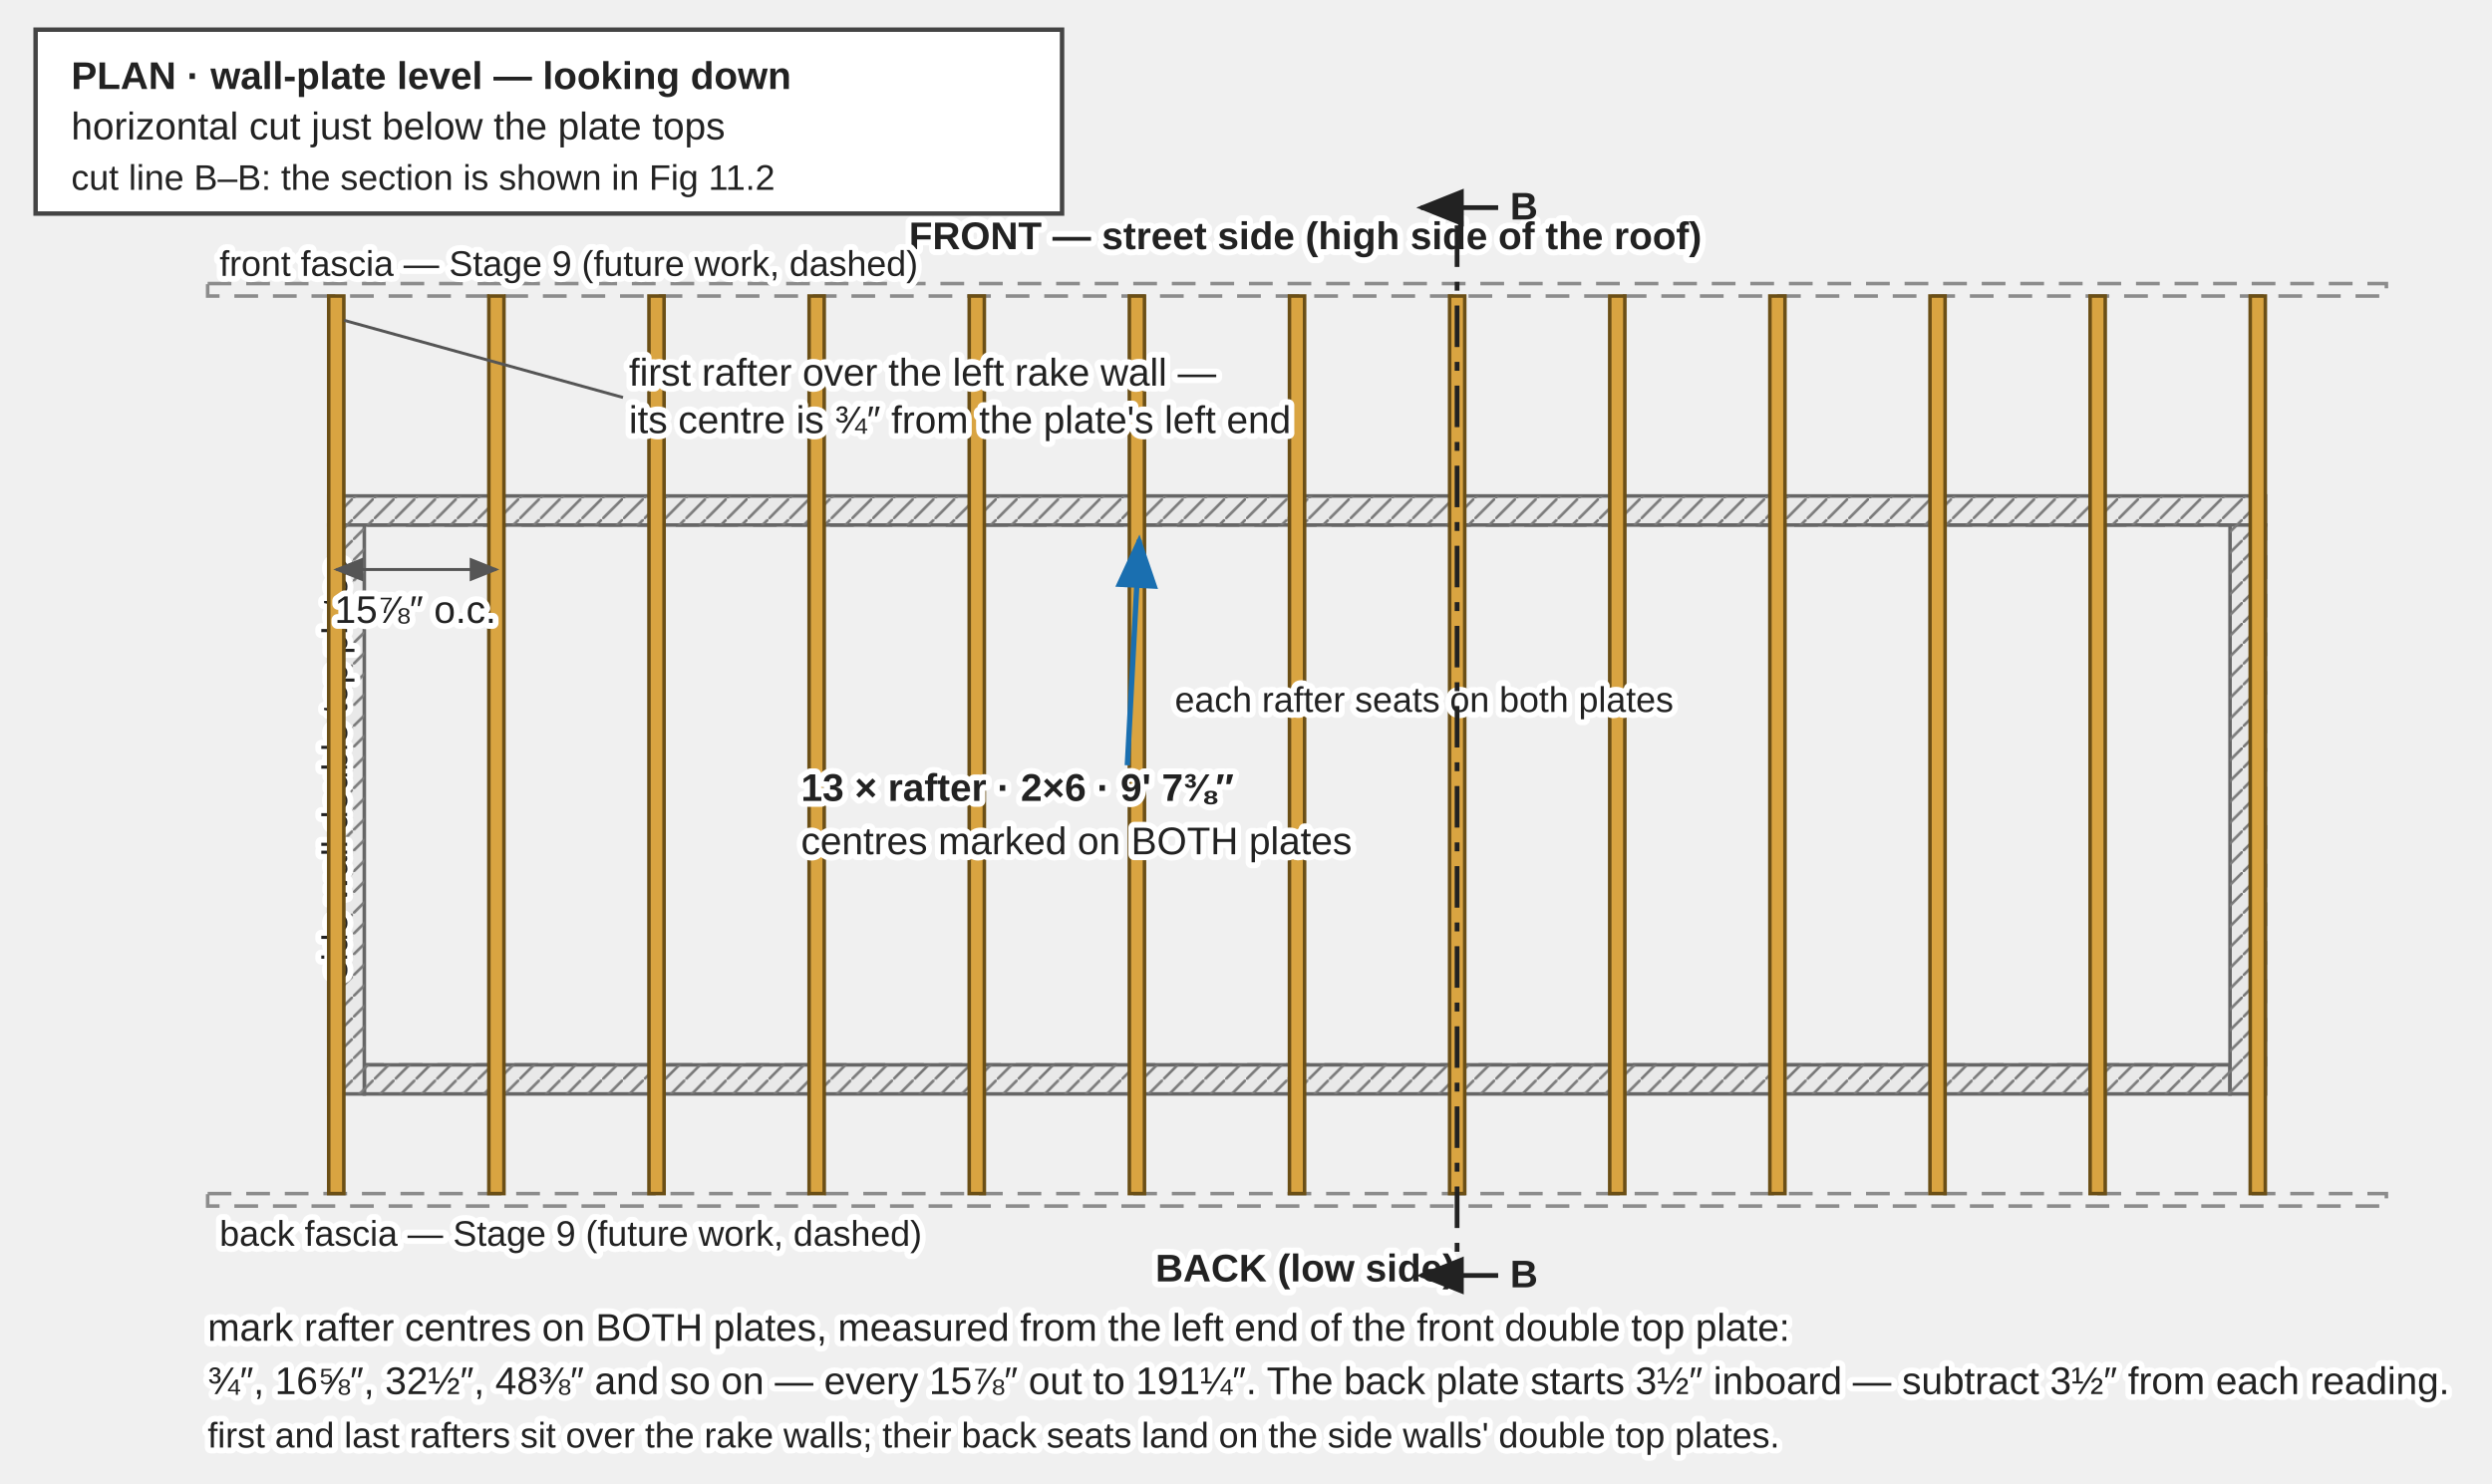
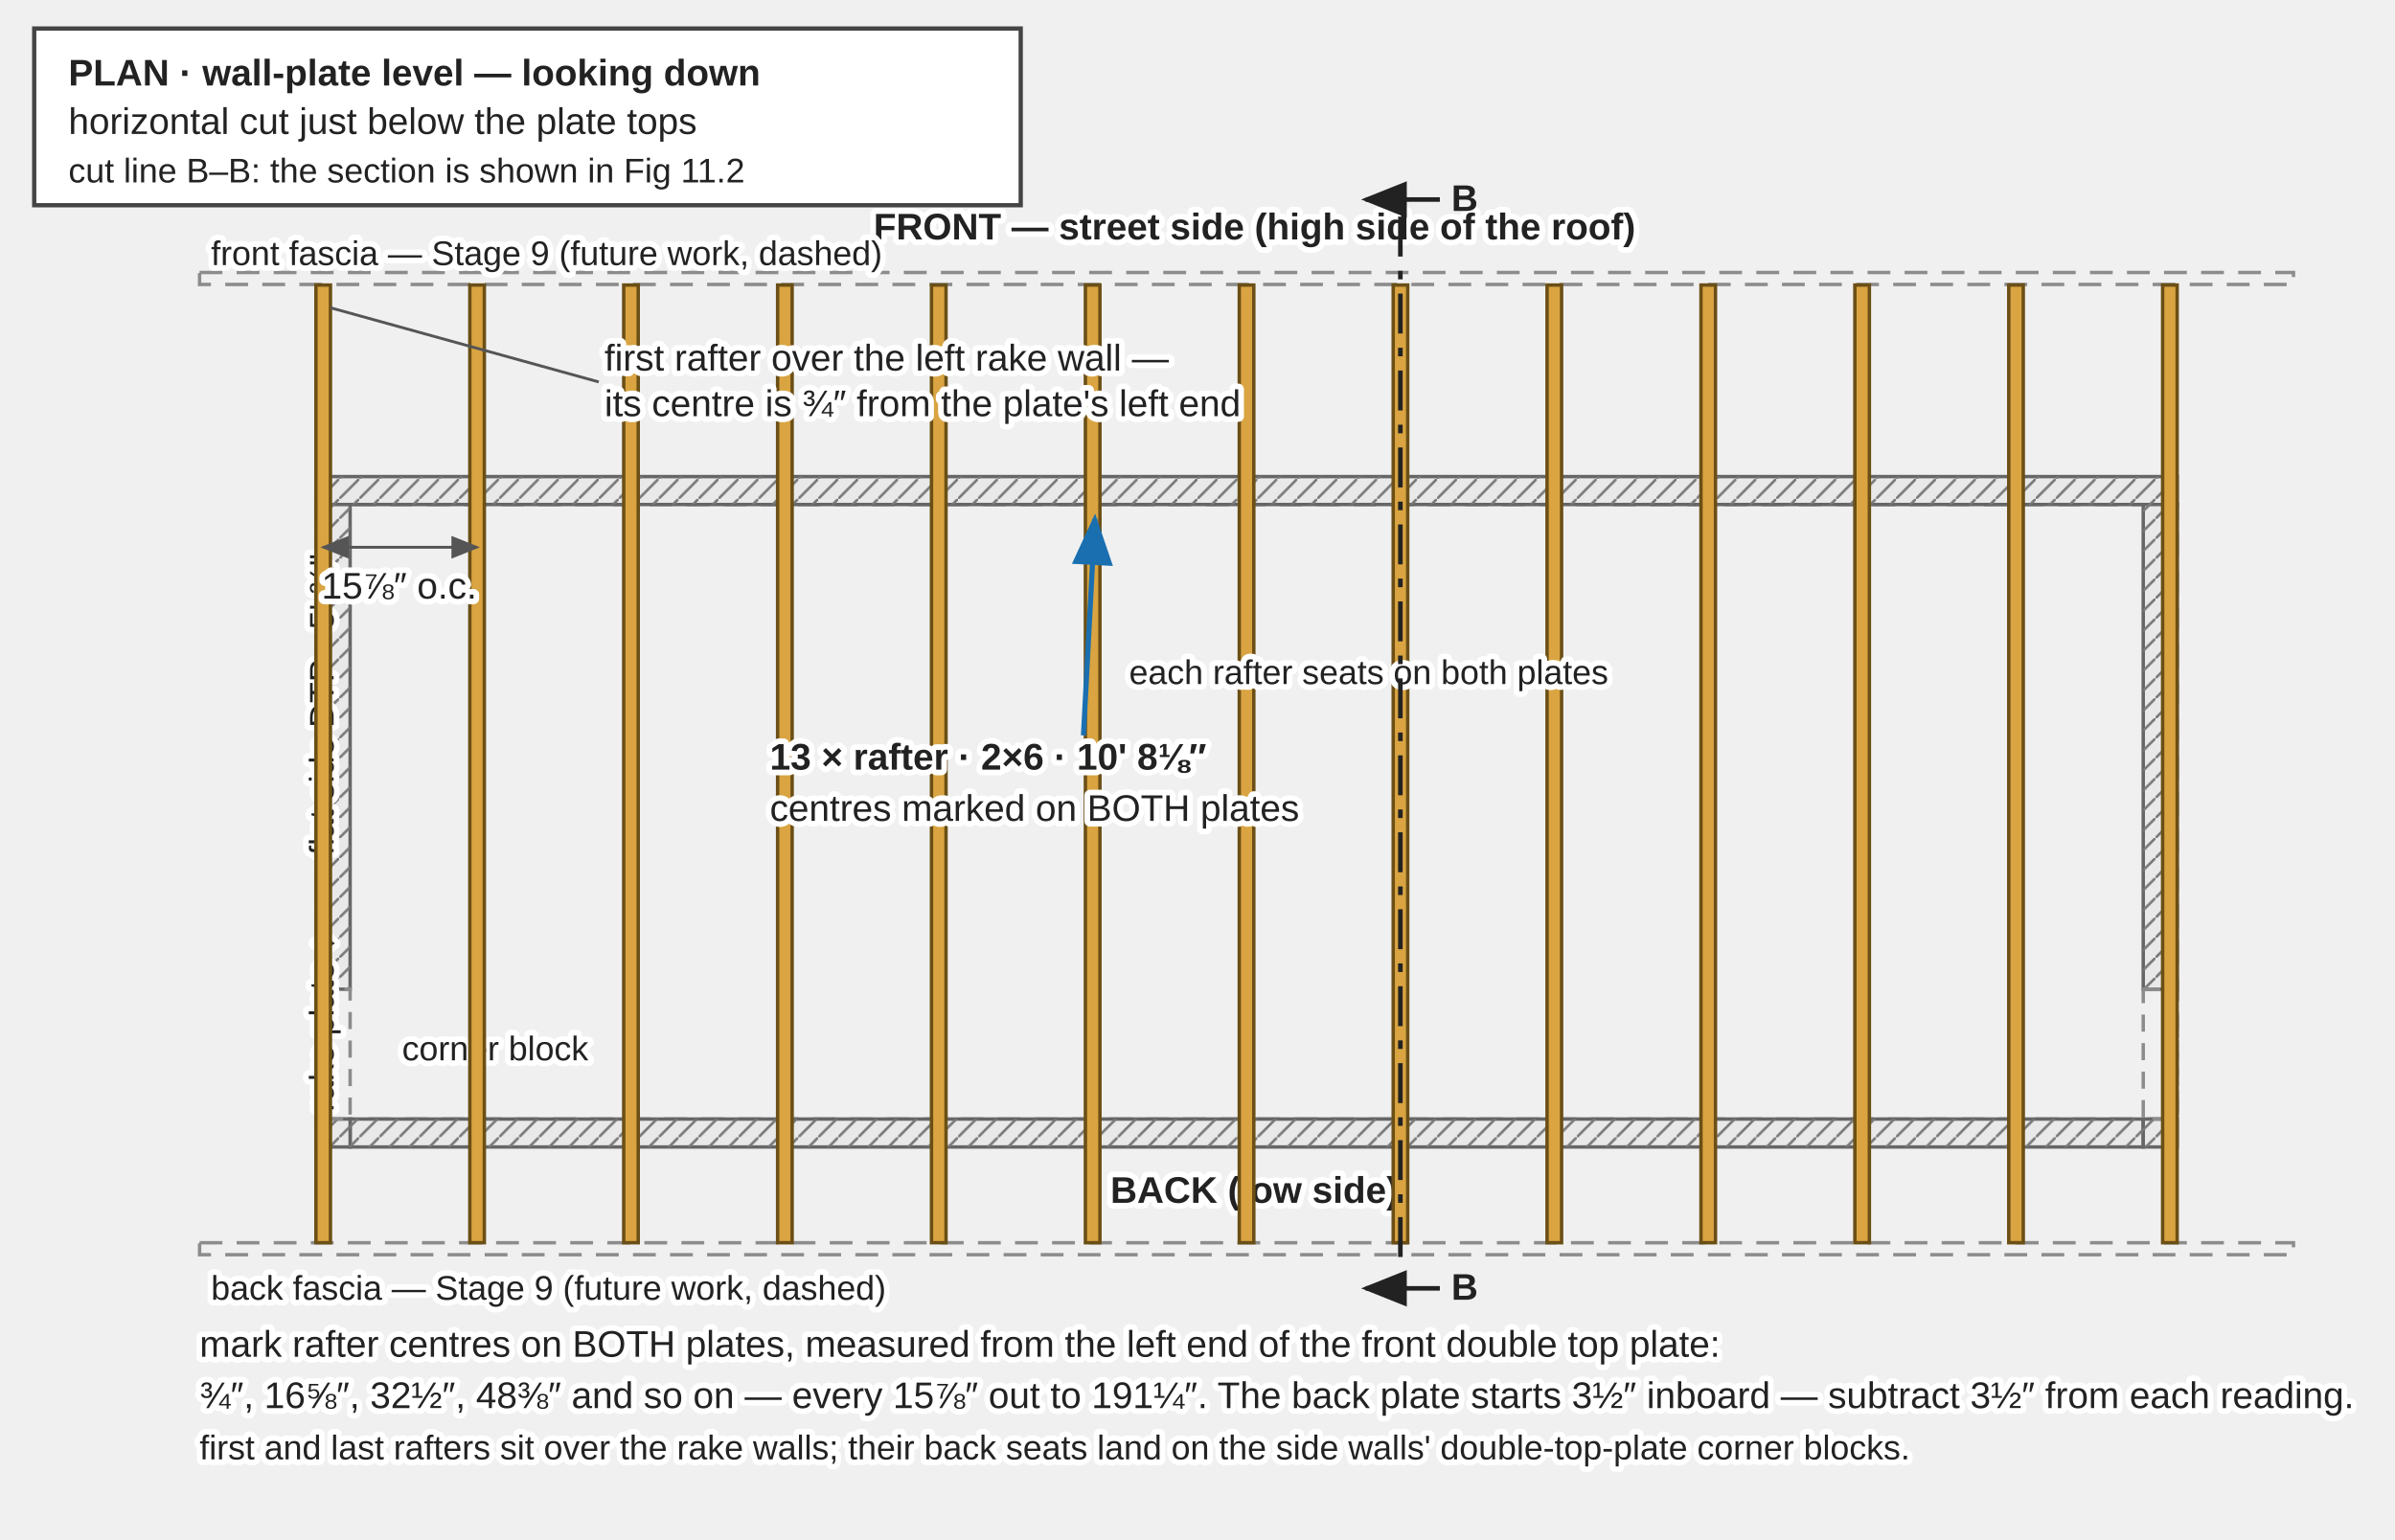
- <svg xmlns="http://www.w3.org/2000/svg" viewBox="0 0 840 500" width="210mm" font-family="Arial, Helvetica, sans-serif">
+ <svg xmlns="http://www.w3.org/2000/svg" viewBox="0 0 840 540" width="210mm" font-family="Arial, Helvetica, sans-serif">
  <defs>
    <marker id="dimA" markerWidth="10" markerHeight="8" refX="9" refY="4" orient="auto">
      <path d="M0,0 L10,4 L0,8" fill="#555" />
    </marker>
    <marker id="dimAs" markerWidth="10" markerHeight="8" refX="1" refY="4" orient="auto">
      <path d="M10,0 L0,4 L10,8" fill="#555" />
    </marker>
    <marker id="attA" markerWidth="10" markerHeight="8" refX="9" refY="4" orient="auto">
      <path d="M0,0 L10,4 L0,8" fill="#1a6fb0" />
    </marker>
    <marker id="secA" markerWidth="10" markerHeight="8" refX="9" refY="4" orient="auto">
      <path d="M0,0 L10,4 L0,8" fill="#222" />
    </marker>
    <pattern id="h11p" patternUnits="userSpaceOnUse" width="7" height="7">
      <path d="M0,7 L7,0" stroke="#777" stroke-width="0.9" />
    </pattern>
    <style>
      text { fill:#222; }
      .halo { paint-order: stroke; stroke:#ffffff; stroke-width:4; stroke-linejoin:round; }
      .lbl { font-size:13px; }
      .lblb { font-size:13px; font-weight:bold; }
      .small { font-size:12px; }
    </style>
  </defs>
  <rect x="12" y="10" width="346" height="62" fill="#ffffff" stroke="#444" stroke-width="1.5" />
  <text x="24" y="30" class="lblb">PLAN · wall-plate level — looking down</text>
  <text x="24" y="47" class="lbl">horizontal cut just below the plate tops</text>
  <text x="24" y="64" class="small">cut line B–B: the section is shown in Fig 11.2</text>
  <text x="440" y="84" class="lblb halo" text-anchor="middle">FRONT — street side (high side of the roof)</text>
-   <text x="440" y="432" class="lblb halo" text-anchor="middle">BACK (low side)</text>
-   <rect x="110.8" y="177" width="652.8" height="182" fill="none" stroke="#8c8c8c" stroke-width="1.2" stroke-dasharray="8,5" />
+   <text x="440" y="422" class="lblb halo" text-anchor="middle">BACK (low side)</text>
+   <rect x="110.8" y="177" width="652.8" height="215.6" fill="none" stroke="#8c8c8c" stroke-width="1.2" stroke-dasharray="8,5" />
  <g stroke="#666" stroke-width="1.2">
    <rect x="110.8" y="167.2" width="652.8" height="9.8" fill="#e9e9e9" />
-     <rect x="122.8" y="359" width="628.9" height="9.8" fill="#e9e9e9" />
-     <rect x="110.8" y="177" width="12" height="191.8" fill="#e9e9e9" />
-     <rect x="751.7" y="177" width="11.9" height="191.8" fill="#e9e9e9" />
+     <rect x="122.8" y="392.6" width="628.9" height="9.8" fill="#e9e9e9" />
+     <rect x="110.8" y="177" width="12" height="170.05" fill="#e9e9e9" />
+     <rect x="751.7" y="177" width="11.9" height="170.05" fill="#e9e9e9" />
+     <rect x="110.8" y="392.6" width="12" height="9.8" fill="#e9e9e9" />
+     <rect x="751.7" y="392.6" width="11.9" height="9.8" fill="#e9e9e9" />
  </g>
  <g fill="url(#h11p)" stroke="none">
    <rect x="110.8" y="167.2" width="652.8" height="9.8" />
-     <rect x="122.8" y="359" width="628.9" height="9.8" />
-     <rect x="110.8" y="177" width="12" height="191.8" />
-     <rect x="751.7" y="177" width="11.9" height="191.8" />
+     <rect x="122.8" y="392.6" width="628.9" height="9.8" />
+     <rect x="110.8" y="177" width="12" height="170.05" />
+     <rect x="751.7" y="177" width="11.9" height="170.05" />
+     <rect x="110.8" y="392.6" width="12" height="9.8" />
+     <rect x="751.7" y="392.6" width="11.9" height="9.8" />
  </g>
-   <text x="117" y="330" class="small halo" transform="rotate(-90 117 330)">side-wall double top plates</text>
+   <g fill="none" stroke="#8c8c8c" stroke-width="1.2" stroke-dasharray="6,4">
+     <rect x="110.8" y="347.05" width="12" height="45.55" />
+     <rect x="751.7" y="347.05" width="11.9" height="45.55" />
+   </g>
+   <text x="117" y="300" class="small halo" transform="rotate(-90 117 300)">flat side DTP · 5' ¾"</text>
+   <text x="117" y="390" class="small halo" transform="rotate(-90 117 390)">rake plate ↓</text>
+   <text x="141" y="372" class="small halo">corner block</text>
  <g fill="none" stroke="#8c8c8c" stroke-width="1.2" stroke-dasharray="8,5">
    <rect x="70" y="95.6" width="734.4" height="4.2" />
-     <rect x="70" y="402.4" width="734.4" height="4.2" />
+     <rect x="70" y="436" width="734.4" height="4.2" />
  </g>
  <text x="74" y="93" class="small halo">front fascia — Stage 9 (future work, dashed)</text>
-   <text x="74" y="420" class="small halo">back fascia — Stage 9 (future work, dashed)</text>
+   <text x="74" y="456" class="small halo">back fascia — Stage 9 (future work, dashed)</text>
  <g fill="#d9a441" stroke="#6b4f16" stroke-width="1.2">
-     <rect x="110.8" y="99.8" width="5.1" height="302.6" />
-     <rect x="164.78" y="99.8" width="5.1" height="302.6" />
-     <rect x="218.75" y="99.8" width="5.1" height="302.6" />
-     <rect x="272.73" y="99.8" width="5.1" height="302.6" />
-     <rect x="326.7" y="99.8" width="5.1" height="302.6" />
-     <rect x="380.68" y="99.8" width="5.1" height="302.6" />
-     <rect x="434.65" y="99.8" width="5.1" height="302.6" />
-     <rect x="488.63" y="99.8" width="5.1" height="302.6" />
-     <rect x="542.6" y="99.8" width="5.1" height="302.6" />
-     <rect x="596.58" y="99.8" width="5.1" height="302.6" />
-     <rect x="650.55" y="99.8" width="5.1" height="302.6" />
-     <rect x="704.53" y="99.8" width="5.1" height="302.6" />
-     <rect x="758.5" y="99.8" width="5.1" height="302.6" />
+     <rect x="110.8" y="100" width="5.1" height="336" />
+     <rect x="164.78" y="100" width="5.1" height="336" />
+     <rect x="218.75" y="100" width="5.1" height="336" />
+     <rect x="272.73" y="100" width="5.1" height="336" />
+     <rect x="326.7" y="100" width="5.1" height="336" />
+     <rect x="380.68" y="100" width="5.1" height="336" />
+     <rect x="434.65" y="100" width="5.1" height="336" />
+     <rect x="488.63" y="100" width="5.1" height="336" />
+     <rect x="542.6" y="100" width="5.1" height="336" />
+     <rect x="596.58" y="100" width="5.1" height="336" />
+     <rect x="650.55" y="100" width="5.1" height="336" />
+     <rect x="704.53" y="100" width="5.1" height="336" />
+     <rect x="758.5" y="100" width="5.1" height="336" />
  </g>
  <line x1="113.35" y1="192" x2="167.33" y2="192" stroke="#555" stroke-width="1" marker-start="url(#dimAs)" marker-end="url(#dimA)" />
  <text x="140" y="210" class="lbl halo" text-anchor="middle">15⅞″ o.c.</text>
  <text x="212" y="130" class="lbl halo">first rafter over the left rake wall —</text>
  <text x="212" y="146" class="lbl halo">its centre is ¾″ from the plate's left end</text>
  <line x1="210" y1="134" x2="116" y2="108" stroke="#555" stroke-width="1" />
-   <text x="270" y="270" class="lblb halo">13 × rafter · 2×6 · 9' 7⅜″</text>
+   <text x="270" y="270" class="lblb halo">13 × rafter · 2×6 · 10' 8⅛″</text>
  <text x="270" y="288" class="lbl halo">centres marked on BOTH plates</text>
  <line x1="380" y1="258" x2="384" y2="182" stroke="#1a6fb0" stroke-width="1.8" marker-end="url(#attA)" />
  <text x="396" y="240" class="small halo" fill="#1a6fb0">each rafter seats on both plates</text>
-   <line x1="491.15" y1="76" x2="491.15" y2="424" stroke="#222" stroke-width="1.6" stroke-dasharray="14,5,3,5" />
+   <line x1="491.15" y1="76" x2="491.15" y2="446" stroke="#222" stroke-width="1.6" stroke-dasharray="14,5,3,5" />
  <line x1="505" y1="70" x2="479" y2="70" stroke="#222" stroke-width="1.6" marker-end="url(#secA)" />
  <text x="509" y="74" class="lblb">B</text>
-   <line x1="505" y1="430" x2="479" y2="430" stroke="#222" stroke-width="1.6" marker-end="url(#secA)" />
-   <text x="509" y="434" class="lblb">B</text>
-   <text x="70" y="452" class="lbl halo">mark rafter centres on BOTH plates, measured from the left end of the front double top plate:</text>
-   <text x="70" y="470" class="lbl halo">¾″, 16⅝″, 32½″, 48⅜″ and so on — every 15⅞″ out to 191¼″. The back plate starts 3½″ inboard — subtract 3½″ from each reading.</text>
-   <text x="70" y="488" class="small halo">first and last rafters sit over the rake walls; their back seats land on the side walls' double top plates.</text>
+   <line x1="505" y1="452" x2="479" y2="452" stroke="#222" stroke-width="1.6" marker-end="url(#secA)" />
+   <text x="509" y="456" class="lblb">B</text>
+   <text x="70" y="476" class="lbl halo">mark rafter centres on BOTH plates, measured from the left end of the front double top plate:</text>
+   <text x="70" y="494" class="lbl halo">¾″, 16⅝″, 32½″, 48⅜″ and so on — every 15⅞″ out to 191¼″. The back plate starts 3½″ inboard — subtract 3½″ from each reading.</text>
+   <text x="70" y="512" class="small halo">first and last rafters sit over the rake walls; their back seats land on the side walls' double-top-plate corner blocks.</text>
</svg>
